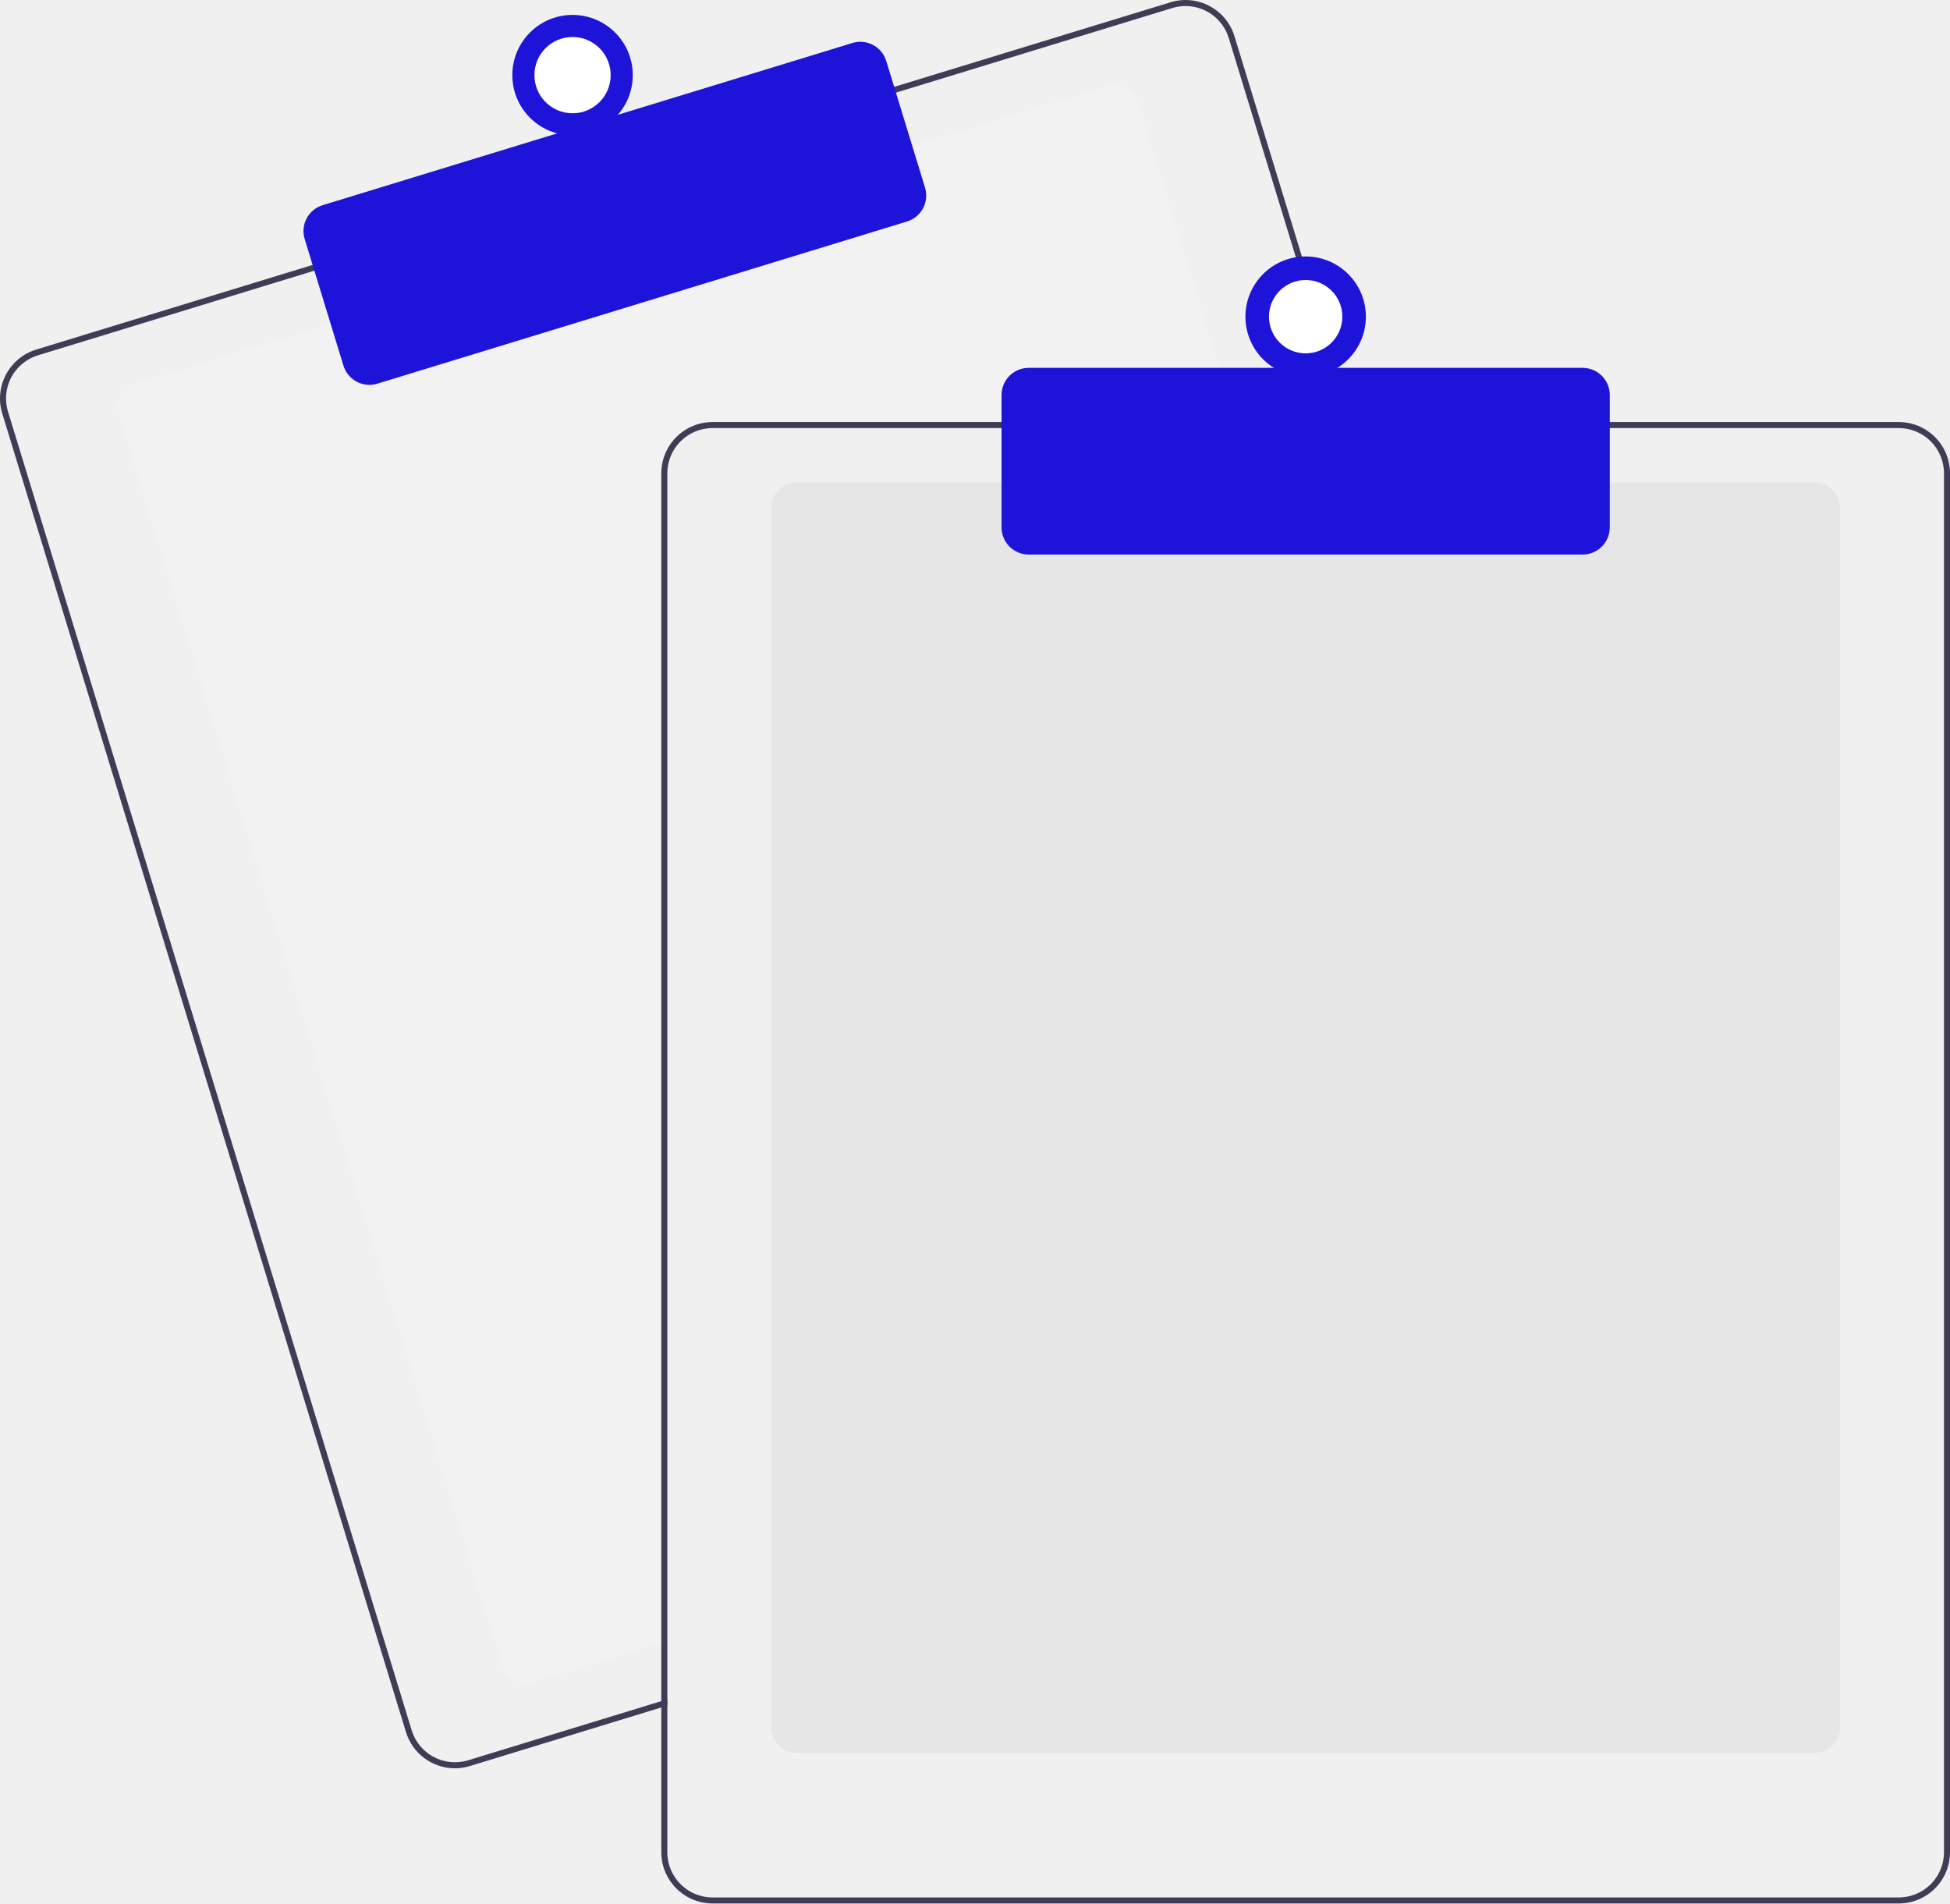
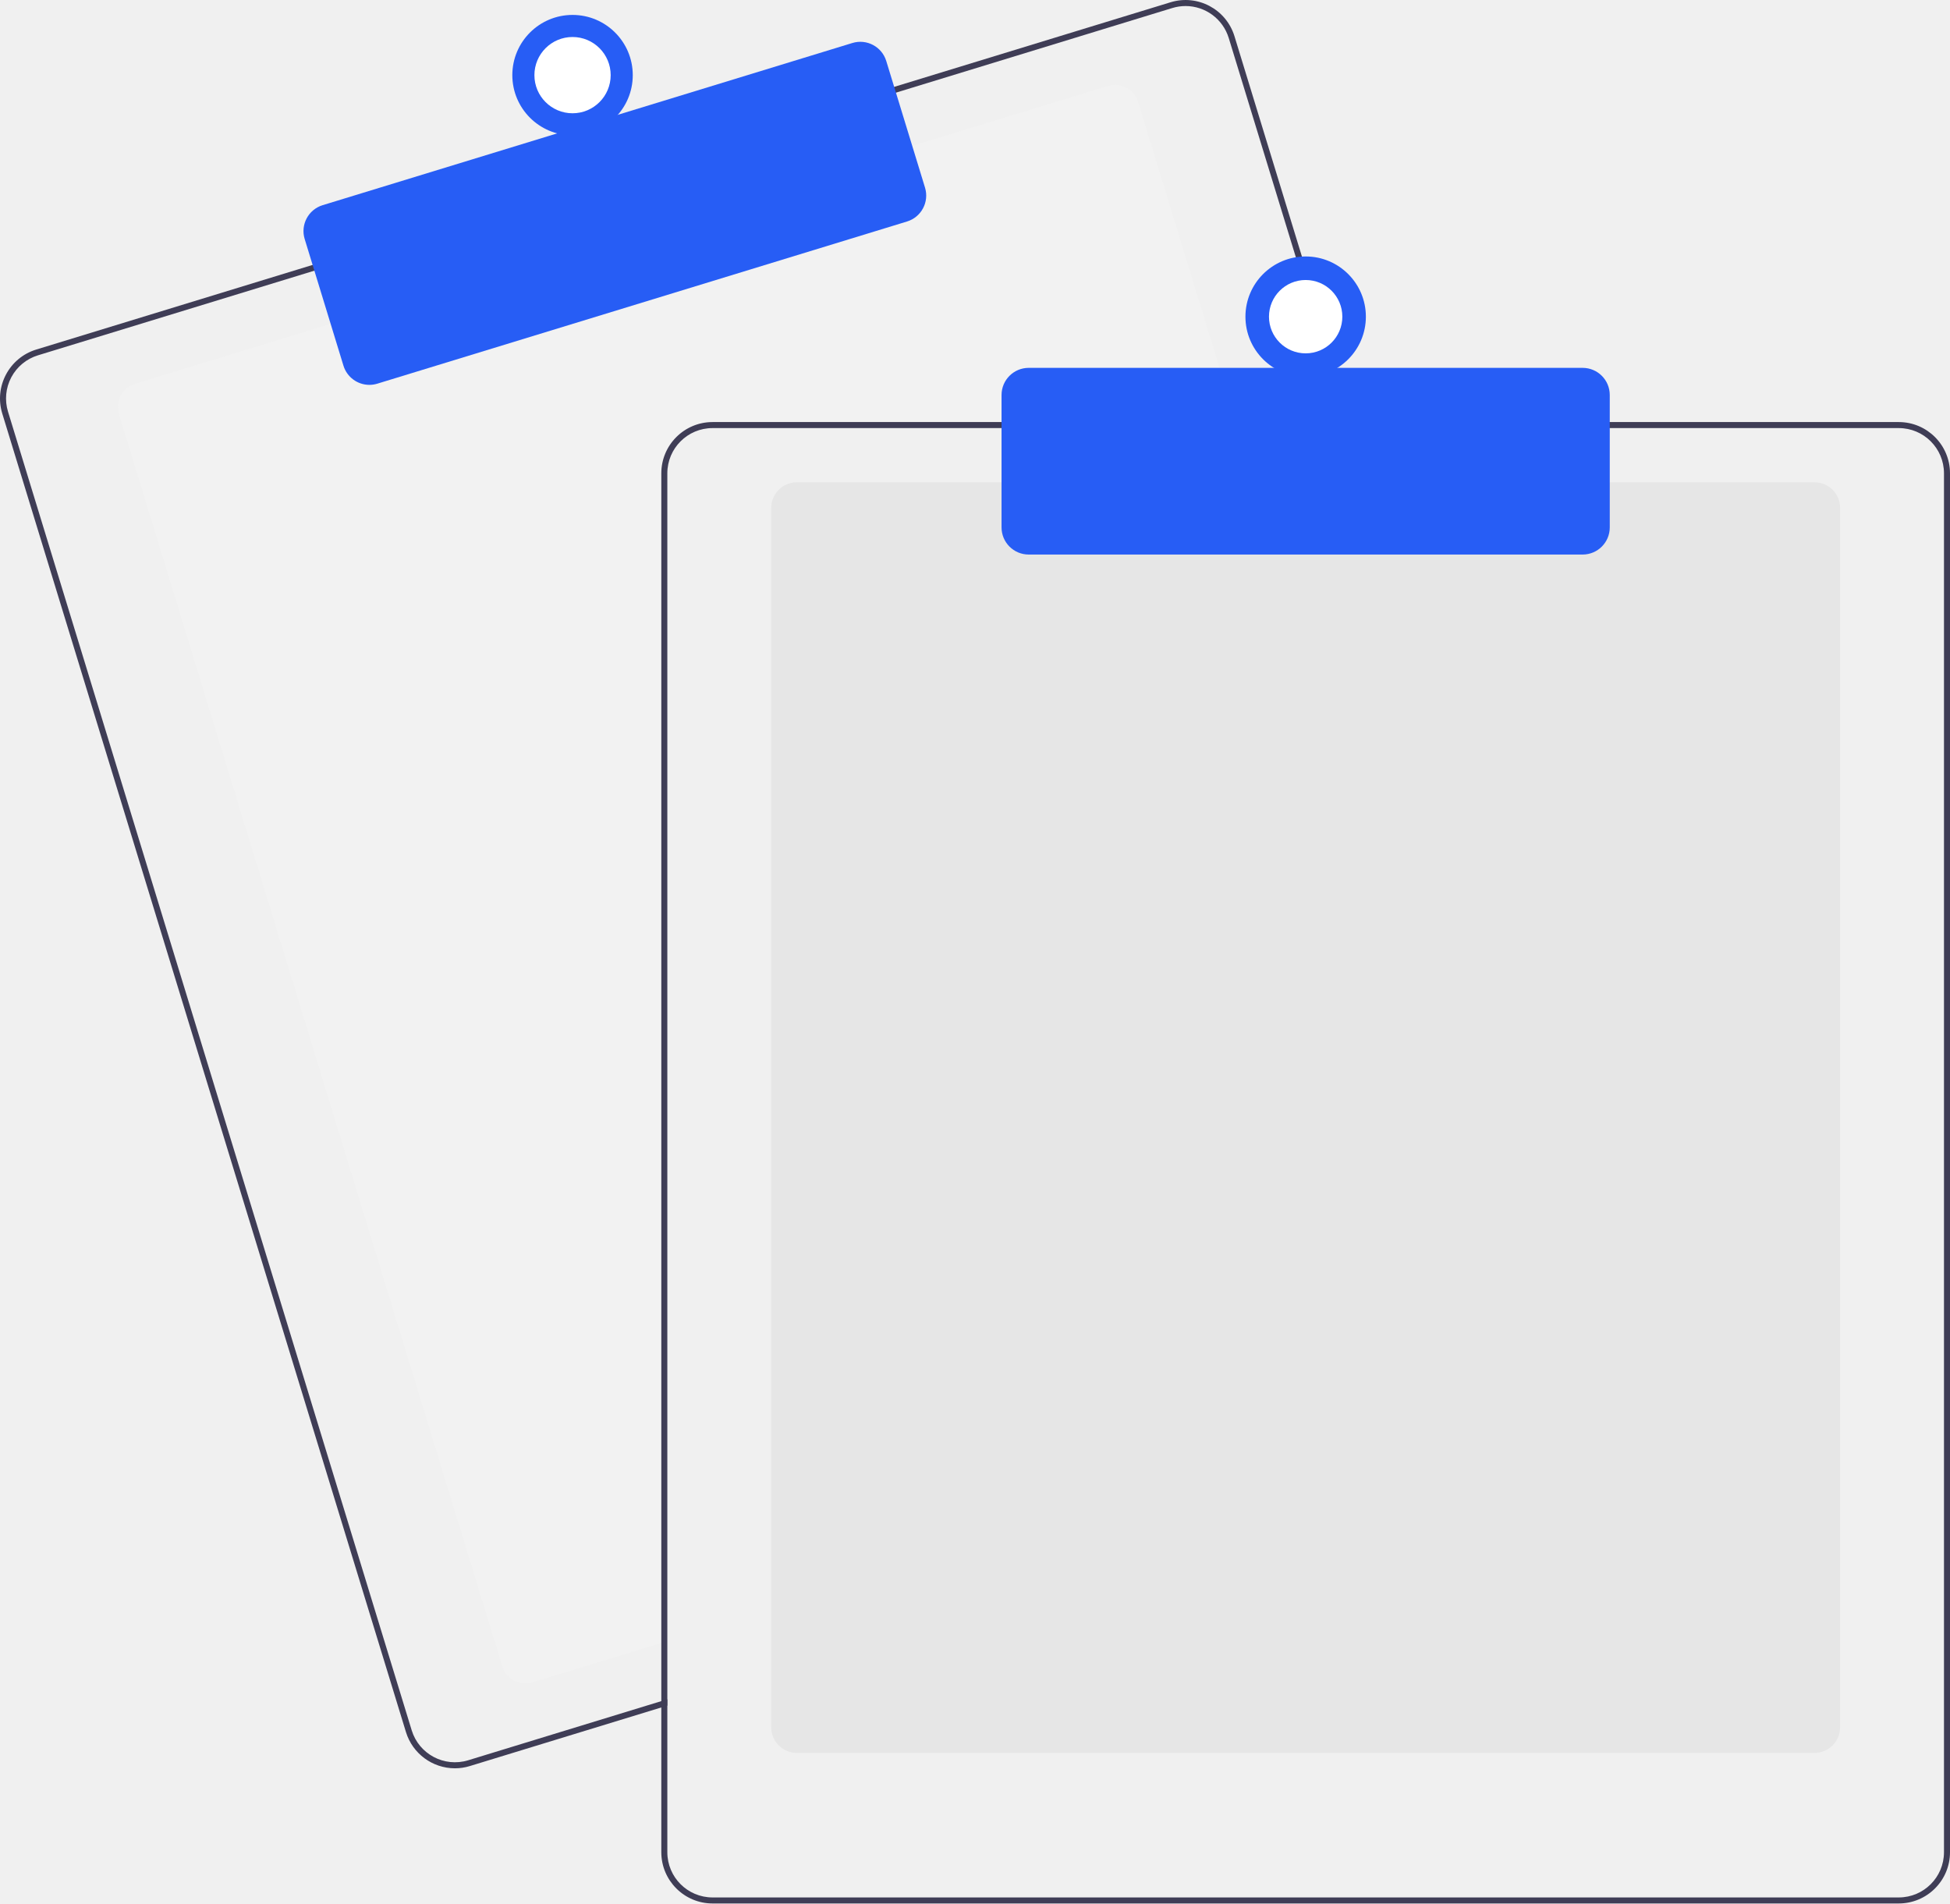
<svg xmlns="http://www.w3.org/2000/svg" width="647.636" height="632.174" viewBox="0 0 647.636 632.174" role="img" artist="Katerina Limpitsouni" source="https://undraw.co/">
  <path d="M687.328,276.087H512.818a15.018,15.018,0,0,0-15,15v387.85l-2,.61-42.81,13.11a8.007,8.007,0,0,1-9.99-5.31L315.678,271.397a8.003,8.003,0,0,1,5.31-9.99l65.97-20.2,191.25-58.54,65.97-20.2a7.989,7.989,0,0,1,9.99,5.3l32.55,106.32Z" transform="translate(-276.1819 -133.9131)" fill="#f2f2f2" />
  <path d="M725.408,274.087l-39.23-128.14a16.994,16.994,0,0,0-21.23-11.28l-92.75,28.39L380.958,221.607l-92.75,28.4a17.015,17.015,0,0,0-11.28,21.23l134.08,437.93a17.027,17.027,0,0,0,16.26,12.03,16.789,16.789,0,0,0,4.97-.75l63.58-19.46,2-.62v-2.09l-2,.61-64.17,19.65a15.015,15.015,0,0,1-18.73-9.95l-134.07-437.94a14.979,14.979,0,0,1,9.95-18.73l92.75-28.4,191.24-58.54,92.75-28.4a15.156,15.156,0,0,1,4.41-.66,15.015,15.015,0,0,1,14.32,10.61l39.05,127.56.62,2h2.08Z" transform="translate(-276.1819 -133.9131)" fill="#3f3d56" />
-   <path d="M398.863,261.734a9.016,9.016,0,0,1-8.611-6.367l-12.88-42.072a8.999,8.999,0,0,1,5.971-11.24l175.939-53.864a9.009,9.009,0,0,1,11.241,5.971l12.88,42.072a9.01,9.01,0,0,1-5.971,11.241L401.492,261.339A8.976,8.976,0,0,1,398.863,261.734Z" transform="translate(-276.1819 -133.9131)" fill="#1d13d9" />
-   <circle cx="190.154" cy="24.955" r="20" fill="#1d13d9" />
+   <path d="M398.863,261.734a9.016,9.016,0,0,1-8.611-6.367l-12.88-42.072a8.999,8.999,0,0,1,5.971-11.24l175.939-53.864a9.009,9.009,0,0,1,11.241,5.971l12.88,42.072a9.01,9.01,0,0,1-5.971,11.241L401.492,261.339A8.976,8.976,0,0,1,398.863,261.734Z" transform="translate(-276.1819 -133.9131)" fill="#275df5" />
+   <circle cx="190.154" cy="24.955" r="20" fill="#275df5" />
  <circle cx="190.154" cy="24.955" r="12.665" fill="#fff" />
  <path d="M878.818,716.087h-338a8.51,8.51,0,0,1-8.5-8.5v-405a8.51,8.51,0,0,1,8.5-8.5h338a8.51,8.51,0,0,1,8.5,8.5v405A8.51,8.51,0,0,1,878.818,716.087Z" transform="translate(-276.1819 -133.9131)" fill="#e6e6e6" />
  <path d="M723.318,274.087h-210.5a17.024,17.024,0,0,0-17,17v407.8l2-.61v-407.19a15.018,15.018,0,0,1,15-15H723.938Zm183.5,0h-394a17.024,17.024,0,0,0-17,17v458a17.024,17.024,0,0,0,17,17h394a17.024,17.024,0,0,0,17-17v-458A17.024,17.024,0,0,0,906.818,274.087Zm15,475a15.018,15.018,0,0,1-15,15h-394a15.018,15.018,0,0,1-15-15v-458a15.018,15.018,0,0,1,15-15h394a15.018,15.018,0,0,1,15,15Z" transform="translate(-276.1819 -133.9131)" fill="#3f3d56" />
-   <path d="M801.818,318.087h-184a9.01,9.01,0,0,1-9-9v-44a9.01,9.01,0,0,1,9-9h184a9.01,9.01,0,0,1,9,9v44A9.01,9.01,0,0,1,801.818,318.087Z" transform="translate(-276.1819 -133.9131)" fill="#1d13d9" />
-   <circle cx="433.636" cy="105.174" r="20" fill="#1d13d9" />
+   <path d="M801.818,318.087h-184a9.01,9.01,0,0,1-9-9v-44a9.01,9.01,0,0,1,9-9h184a9.01,9.01,0,0,1,9,9v44A9.01,9.01,0,0,1,801.818,318.087Z" transform="translate(-276.1819 -133.9131)" fill="#275df5" />
+   <circle cx="433.636" cy="105.174" r="20" fill="#275df5" />
  <circle cx="433.636" cy="105.174" r="12.182" fill="#fff" />
</svg>
